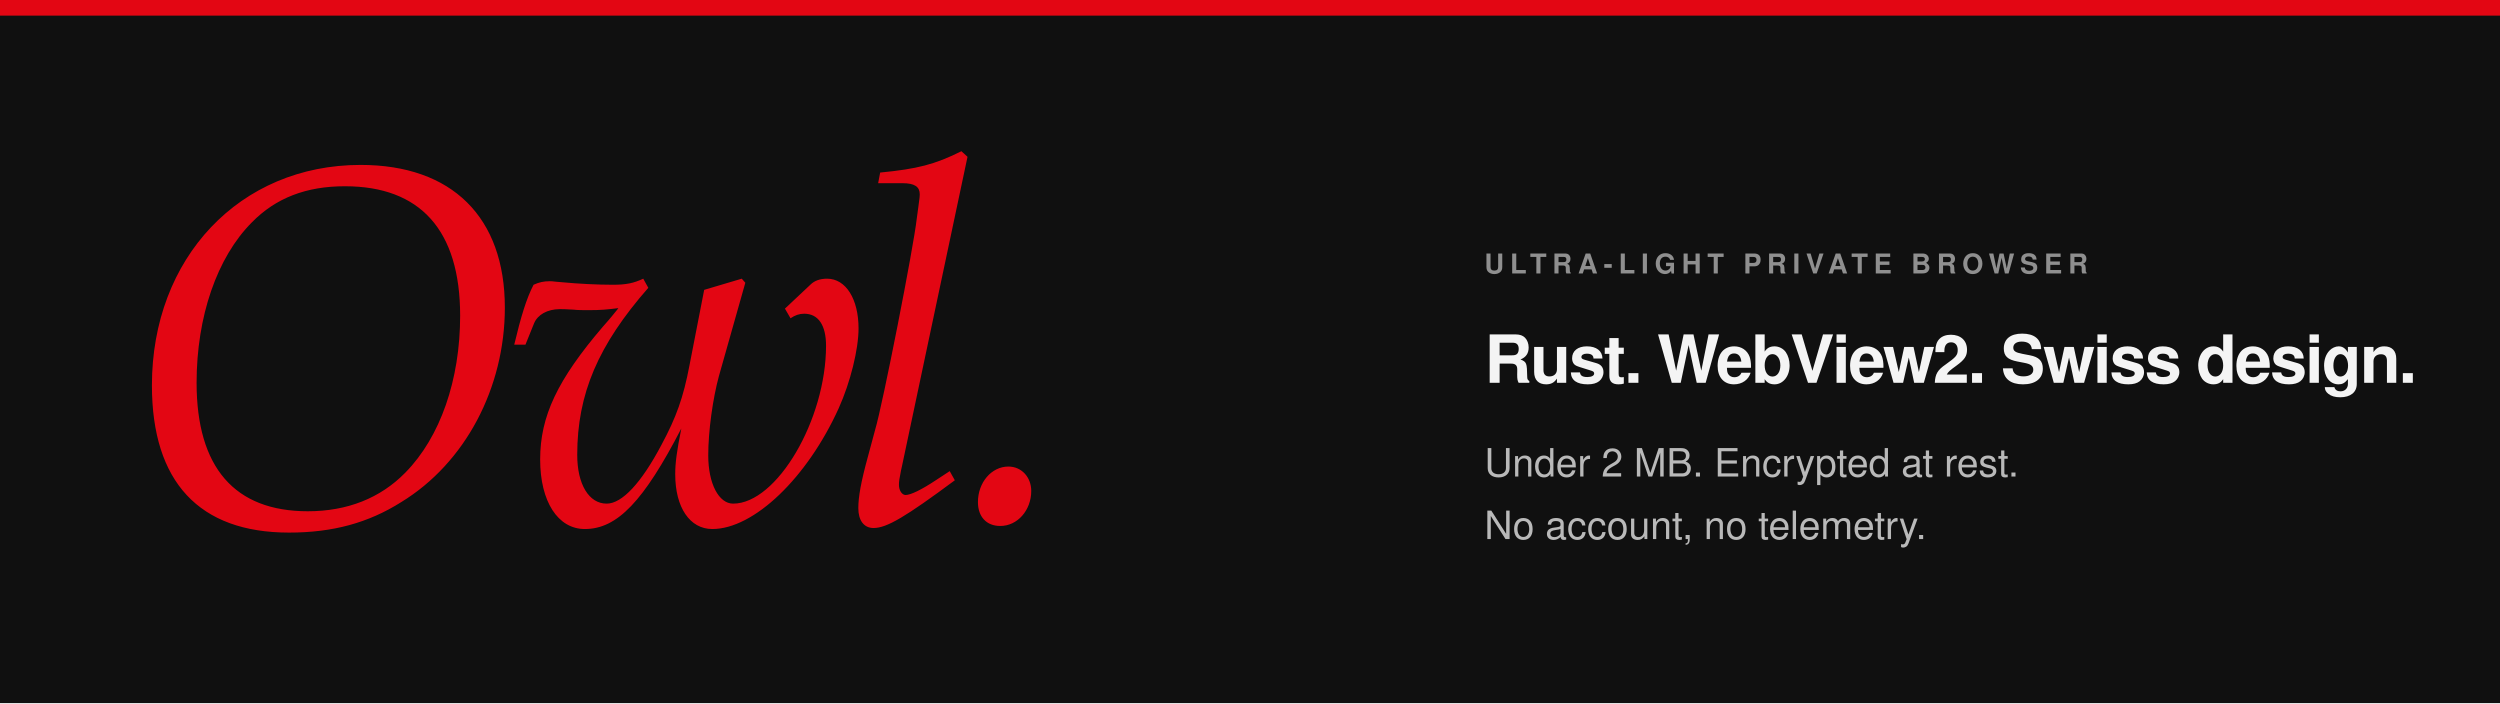
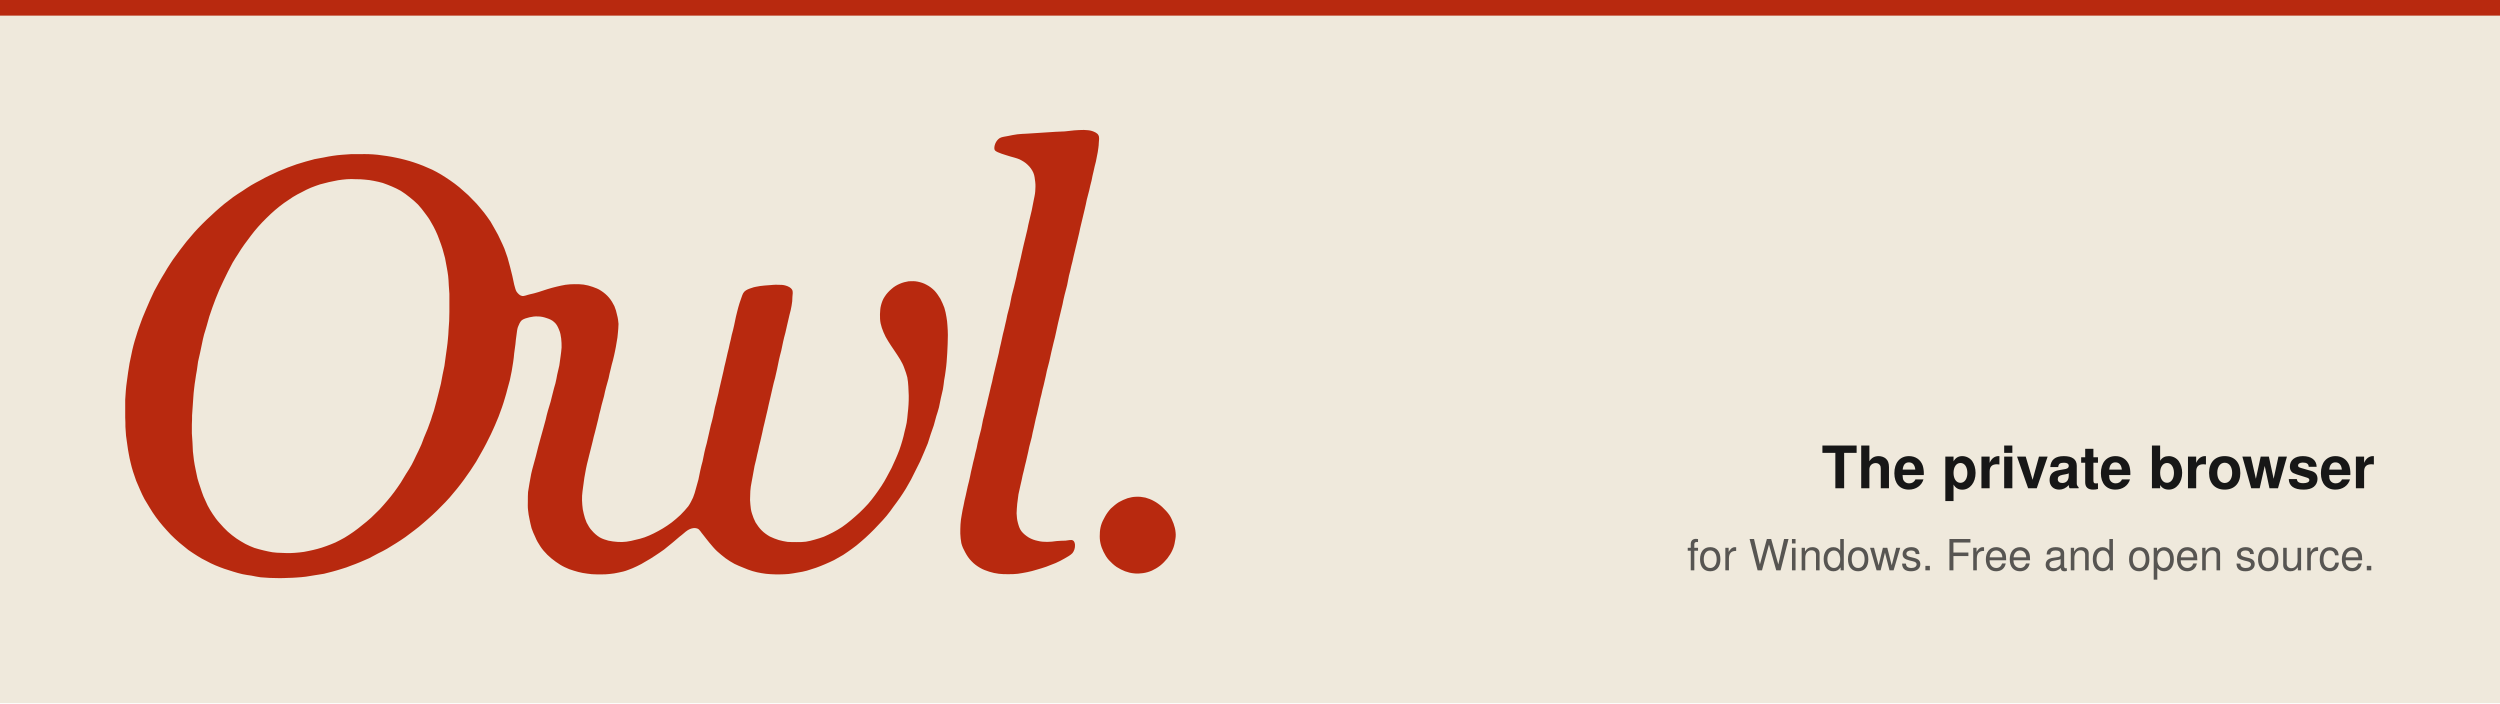
- <svg xmlns="http://www.w3.org/2000/svg" viewBox="0 0 1280 360" role="img" aria-label="Owl. Ultra-light private browser">
-   <rect width="1280" height="360" fill="#101010" />
-   <rect width="1280" height="8" fill="#E30613" />
-   <text x="64" y="268" font-family="Georgia, 'Palatino Linotype', 'Book Antiqua', serif" font-style="italic" font-size="260" letter-spacing="-10" fill="#E30613">Owl.</text>
-   <g font-family="'Helvetica Neue', Helvetica, Arial, sans-serif" fill="#F4F4F4">
-     <text x="760" y="140" font-size="14" font-weight="700" letter-spacing="3" fill="#8F8F8F">ULTRA-LIGHT PRIVATE BROWSER</text>
-     <text x="760" y="196" font-size="34" font-weight="700" letter-spacing="-1">Rust. WebView2. Swiss design.</text>
-     <text x="760" y="244" font-size="20" fill="#B9B9B9">Under 2 MB. Encrypted at rest.</text>
-     <text x="760" y="276" font-size="20" fill="#B9B9B9">No account, no telemetry.</text>
-   </g>
+ <svg xmlns="http://www.w3.org/2000/svg" viewBox="0 0 1280 360" role="img" aria-label="Owl. The private browser for Windows">
+   <rect width="1280" height="360" fill="#efe9dc" />
+   <rect width="1280" height="8" fill="#B8290F" />
+   <path fill="#B8290F" fill-rule="evenodd" transform="translate(64 66) scale(1.0599)" d="M488.5 177.7C487.1 177.7 485.7 178 484.3 178.4C482.9 178.9 481.5 179.5 480.1 180.3C478.8 181.1 477.4 182.3 476.2 183.4C475.1 184.6 474.1 186 473.4 187.3C472.6 188.7 471.9 190.1 471.5 191.5C471.1 192.9 470.9 194.3 470.9 195.8C470.8 197.2 470.9 198.7 471.2 200.1C471.5 201.5 472 202.9 472.7 204.3C473.4 205.7 474.2 207.1 475.3 208.3C476.4 209.5 477.7 210.7 479 211.6C480.4 212.5 481.8 213.2 483.1 213.7C484.5 214.2 486 214.6 487.4 214.7C488.8 214.9 490.3 214.8 491.7 214.6C493.2 214.4 494.6 214 496 213.4C497.3 212.8 498.7 212 500 211C501.3 210 502.5 208.7 503.5 207.5C504.5 206.2 505.4 204.8 506 203.4C506.6 202.1 507 200.7 507.2 199.2C507.5 197.8 507.7 196.3 507.5 194.9C507.4 193.5 507 192 506.5 190.6C505.9 189.2 505.4 187.8 504.5 186.5C503.6 185.2 502.3 183.8 501 182.6C499.8 181.5 498.4 180.5 497.1 179.8C495.7 179 494.3 178.5 492.9 178.1C491.4 177.8 490 177.6 488.5 177.7ZM117.8 12.2C116.3 12.1 114.9 12.2 113.5 12.2C112 12.2 110.6 12.2 109.1 12.2C107.7 12.3 106.2 12.4 104.8 12.5C103.3 12.6 101.8 12.8 100.4 13C98.9 13.2 97.5 13.5 96 13.8C94.5 14.1 93.1 14.3 91.6 14.6C90.2 15 88.7 15.4 87.2 15.8C85.8 16.3 84.3 16.6 82.9 17.1C81.4 17.6 80 18.2 78.5 18.7C77 19.3 75.6 19.9 74.1 20.5C72.7 21.1 71.2 21.8 69.8 22.5C68.3 23.2 66.8 24 65.4 24.8C63.9 25.5 62.5 26.4 61 27.2C59.6 28.1 58.1 29 56.7 30C55.2 30.9 53.8 31.9 52.3 32.9C50.9 34 49.5 35.1 48 36.2C46.6 37.4 45.1 38.6 43.7 39.9C42.3 41.2 40.9 42.5 39.5 43.8C38.1 45.2 36.7 46.5 35.4 47.9C34.1 49.3 32.8 50.7 31.6 52.2C30.3 53.6 29.2 55.1 28.1 56.5C27 58 25.8 59.4 24.8 60.9C23.7 62.3 22.7 63.8 21.8 65.2C20.8 66.7 19.9 68.2 19.1 69.6C18.2 71.1 17.3 72.5 16.5 74C15.7 75.5 14.9 76.9 14.1 78.4C13.4 79.8 12.7 81.3 12.1 82.7C11.4 84.2 10.8 85.7 10.2 87.1C9.6 88.5 9 90 8.4 91.4C7.9 92.8 7.3 94.3 6.8 95.8C6.3 97.2 5.8 98.7 5.4 100.1C4.9 101.6 4.5 103 4.1 104.5C3.7 106 3.4 107.4 3.1 108.9C2.8 110.3 2.5 111.8 2.2 113.2C2 114.7 1.7 116.2 1.5 117.6C1.3 119.1 1.1 120.5 0.9 122C0.7 123.5 0.5 124.9 0.4 126.4C0.3 127.8 0.2 129.3 0.1 130.8C0.1 132.2 0.1 133.7 0.1 135.1C0.1 136.6 0.1 138 0.1 139.5C0.2 141 0.2 142.4 0.2 143.9C0.3 145.3 0.4 146.8 0.5 148.2C0.7 149.7 0.9 151.1 1.1 152.5C1.3 154 1.5 155.4 1.8 156.9C2.1 158.3 2.3 159.8 2.7 161.2C3 162.7 3.5 164.2 3.9 165.6C4.4 167.1 4.9 168.5 5.4 170C6 171.5 6.6 172.9 7.3 174.4C7.9 175.8 8.6 177.3 9.4 178.8C10.2 180.2 11.1 181.7 12 183.1C12.9 184.6 13.8 186 14.9 187.5C15.9 188.9 17.1 190.4 18.3 191.8C19.5 193.2 20.8 194.6 22.1 196C23.4 197.3 24.9 198.7 26.3 199.9C27.7 201.1 29.2 202.3 30.6 203.4C32.1 204.4 33.5 205.4 35 206.3C36.4 207.2 37.8 208 39.3 208.7C40.7 209.5 42.2 210.2 43.6 210.8C45.1 211.4 46.5 212 48 212.5C49.5 213 50.9 213.4 52.4 213.9C53.8 214.3 55.3 214.8 56.8 215.1C58.2 215.4 59.7 215.6 61.1 215.8C62.6 216.1 64 216.4 65.5 216.6C67 216.7 68.4 216.8 69.9 216.9C71.3 216.9 72.8 217 74.2 217C75.7 217 77.2 217 78.6 216.9C80.1 216.9 81.5 216.8 83 216.7C84.5 216.6 85.9 216.5 87.4 216.3C88.8 216.1 90.3 215.8 91.7 215.6C93.2 215.3 94.7 215.2 96.1 214.9C97.5 214.5 99 214.2 100.4 213.8C101.8 213.4 103.3 213 104.8 212.5C106.2 212.1 107.7 211.6 109.1 211C110.6 210.5 112 209.9 113.5 209.3C115 208.7 116.4 208.1 117.9 207.4C119.3 206.7 120.8 205.9 122.2 205.1C123.7 204.4 125.2 203.6 126.6 202.8C128.1 201.9 129.5 201 131 200.1C132.5 199.2 133.9 198.2 135.4 197.2C136.8 196.2 138.3 195 139.8 193.9C141.2 192.8 142.7 191.7 144.1 190.4C145.6 189.2 147 187.8 148.5 186.5C149.9 185.2 151.4 183.8 152.7 182.4C154.1 181 155.5 179.6 156.8 178.1C158 176.7 159.2 175.3 160.4 173.8C161.5 172.4 162.7 170.9 163.7 169.5C164.8 168 165.8 166.6 166.8 165.1C167.7 163.7 168.7 162.2 169.6 160.8C170.5 159.3 171.3 157.8 172.1 156.4C172.9 154.9 173.8 153.5 174.5 152C175.3 150.5 176 149.1 176.7 147.6C177.4 146.2 178 144.7 178.7 143.2C179.3 141.8 179.9 140.3 180.5 138.9C181.1 137.4 181.5 136 182.1 134.5C182.6 133 183.1 131.6 183.5 130.1C184 128.7 184.3 127.2 184.7 125.8C185.1 124.3 185.5 122.8 185.9 121.4C186.2 119.9 186.5 118.5 186.8 117C187 115.6 187.3 114.2 187.5 112.7C187.7 111.3 187.9 109.8 188 108.4C188.2 106.9 188.4 105.4 188.6 104C188.7 102.6 188.9 101.1 189.1 99.7C189.3 98.3 189.4 96.9 189.8 95.7C190.3 94.5 190.8 93.2 191.7 92.4C192.7 91.7 194.1 91.3 195.4 91C196.7 90.7 198.1 90.5 199.5 90.6C200.9 90.6 202.3 90.9 203.7 91.4C205 91.8 206.4 92.4 207.4 93.4C208.5 94.3 209.2 95.8 209.7 97.1C210.3 98.4 210.5 99.8 210.7 101.2C210.9 102.7 210.9 104.2 210.9 105.6C210.8 107.1 210.6 108.5 210.4 110C210.2 111.4 210 112.8 209.8 114.3C209.5 115.7 209.1 117.2 208.8 118.6C208.5 120.1 208.3 121.5 207.9 123C207.5 124.5 207 125.9 206.7 127.4C206.3 128.8 206 130.3 205.6 131.8C205.2 133.2 204.7 134.7 204.3 136.1C203.9 137.6 203.5 139 203.2 140.5C202.8 142 202.4 143.4 202 144.9C201.6 146.3 201.2 147.8 200.8 149.2C200.4 150.7 200 152.2 199.6 153.6C199.2 155.1 198.9 156.5 198.5 158C198.1 159.5 197.7 160.9 197.3 162.4C196.9 163.8 196.5 165.3 196.2 166.7C195.9 168.2 195.7 169.7 195.4 171.1C195.2 172.5 194.9 174 194.7 175.4C194.6 176.8 194.6 178.3 194.6 179.8C194.6 181.2 194.5 182.7 194.7 184.1C194.8 185.6 195.1 187 195.4 188.5C195.7 190 196 191.4 196.4 192.9C196.9 194.3 197.5 195.8 198.2 197.2C198.8 198.7 199.6 200.1 200.6 201.6C201.5 203 202.7 204.4 204 205.7C205.2 206.9 206.7 208.1 208.1 209.1C209.5 210.1 210.9 211 212.4 211.7C213.8 212.4 215.3 213 216.8 213.4C218.2 213.9 219.7 214.2 221.1 214.5C222.6 214.8 224 214.9 225.5 215.1C226.9 215.2 228.4 215.2 229.9 215.2C231.3 215.2 232.7 215.2 234.1 215C235.6 214.9 237.1 214.6 238.5 214.3C240 214 241.4 213.7 242.9 213.1C244.3 212.6 245.8 212 247.2 211.3C248.7 210.6 250.2 209.8 251.6 208.9C253.1 208.1 254.5 207.2 256 206.2C257.5 205.3 258.9 204.2 260.4 203.2C261.8 202.1 263.3 200.9 264.7 199.7C266.1 198.6 267.5 197.2 268.9 196.2C270.2 195.1 271.6 193.8 272.9 193.3C274.1 192.8 275.5 192.6 276.6 193.1C277.6 193.5 278.3 195 279.3 196.1C280.2 197.2 281.2 198.6 282.3 199.9C283.4 201.2 284.7 202.8 286 204C287.3 205.2 288.7 206.3 290.1 207.4C291.5 208.4 292.9 209.3 294.4 210.1C295.8 210.8 297.3 211.4 298.8 212C300.2 212.6 301.7 213.2 303.1 213.6C304.6 214 306 214.4 307.5 214.6C309 214.9 310.4 215 311.9 215.1C313.3 215.2 314.8 215.2 316.2 215.2C317.7 215.2 319.2 215.1 320.6 215C322.1 214.8 323.5 214.6 325 214.3C326.5 214.1 327.9 213.8 329.4 213.4C330.8 213 332.3 212.5 333.8 212C335.2 211.5 336.7 210.9 338.1 210.3C339.6 209.7 341 209 342.5 208.3C343.9 207.5 345.4 206.7 346.9 205.8C348.3 204.9 349.7 203.9 351.1 202.9C352.6 201.8 354.1 200.7 355.5 199.4C357 198.2 358.4 196.8 359.8 195.5C361.2 194.1 362.7 192.7 364 191.2C365.4 189.8 366.7 188.3 367.9 186.9C369.1 185.4 370.2 184 371.2 182.5C372.3 181 373.4 179.6 374.4 178.1C375.4 176.7 376.3 175.2 377.2 173.8C378.1 172.3 378.9 170.8 379.7 169.4C380.5 167.9 381.2 166.5 381.9 165C382.7 163.5 383.4 162.1 384.1 160.6C384.7 159.2 385.4 157.7 386 156.2C386.6 154.8 387.2 153.3 387.8 151.9C388.3 150.4 388.7 149 389.2 147.5C389.7 146.1 390.2 144.6 390.7 143.2C391.1 141.7 391.5 140.3 391.9 138.8C392.4 137.4 392.8 135.9 393.2 134.5C393.5 133 393.8 131.6 394.1 130.1C394.4 128.7 394.8 127.2 395.1 125.8C395.4 124.3 395.5 122.8 395.7 121.4C396 119.9 396.2 118.5 396.4 117C396.6 115.5 396.8 114.1 396.9 112.6C397 111.2 397.1 109.7 397.2 108.2C397.3 106.8 397.3 105.3 397.4 103.9C397.4 102.4 397.5 101 397.5 99.5C397.5 98 397.4 96.6 397.3 95.1C397.2 93.7 397.1 92.2 396.8 90.8C396.6 89.3 396.2 87.8 395.8 86.4C395.3 85 394.6 83.5 393.9 82.1C393.1 80.8 392.2 79.4 391.1 78.2C390 77.1 388.6 76 387.2 75.3C385.8 74.5 384.4 74.1 383 73.8C381.6 73.5 380.1 73.5 378.6 73.6C377.2 73.8 375.7 74.2 374.3 74.8C372.9 75.4 371.5 76.2 370.3 77.3C369.1 78.3 367.8 79.7 367 81C366.1 82.3 365.6 83.7 365.2 85.2C364.8 86.6 364.8 88 364.7 89.5C364.7 91 364.7 92.4 365 93.9C365.3 95.3 365.8 96.8 366.4 98.2C367 99.7 367.8 101.2 368.7 102.6C369.6 104.1 370.6 105.5 371.6 107C372.5 108.4 373.6 109.9 374.4 111.3C375.3 112.8 376 114.2 376.5 115.7C377.1 117.1 377.5 118.6 377.9 120C378.2 121.5 378.3 122.9 378.4 124.4C378.5 125.8 378.5 127.3 378.6 128.8C378.6 130.2 378.6 131.7 378.5 133.1C378.4 134.6 378.3 136 378.1 137.5C378 139 377.8 140.4 377.6 141.9C377.3 143.3 377 144.8 376.6 146.2C376.3 147.7 375.9 149.2 375.5 150.6C375.1 152.1 374.6 153.5 374.1 155C373.5 156.5 373 157.9 372.3 159.4C371.7 160.8 371 162.3 370.3 163.8C369.6 165.2 368.8 166.7 368 168.1C367.2 169.6 366.4 171 365.4 172.5C364.5 173.9 363.5 175.3 362.4 176.8C361.4 178.2 360.2 179.7 359 181.1C357.7 182.5 356.3 184 354.9 185.3C353.5 186.6 352.1 187.8 350.7 189C349.3 190.2 347.8 191.3 346.4 192.3C344.9 193.3 343.5 194.1 342 194.9C340.5 195.6 339.1 196.4 337.6 197C336.2 197.5 334.7 198 333.2 198.4C331.8 198.8 330.3 199.2 328.9 199.4C327.4 199.6 326 199.6 324.5 199.6C323 199.6 321.6 199.6 320.1 199.5C318.7 199.3 317.2 199 315.8 198.6C314.3 198.1 312.9 197.6 311.5 196.9C310.1 196.1 308.7 195.1 307.6 194C306.4 192.8 305.4 191.4 304.6 190.1C303.9 188.7 303.3 187.3 302.9 185.9C302.4 184.4 302.2 183 302.1 181.5C301.9 180 301.9 178.6 302 177.1C302 175.7 302.1 174.2 302.3 172.8C302.5 171.3 302.9 169.8 303.1 168.4C303.4 166.9 303.6 165.5 303.9 164C304.1 162.5 304.6 161.1 304.9 159.6C305.2 158.2 305.5 156.7 305.9 155.2C306.2 153.8 306.5 152.3 306.9 150.9C307.2 149.4 307.6 148 307.9 146.5C308.2 145 308.5 143.6 308.9 142.1C309.2 140.7 309.6 139.2 309.9 137.8C310.3 136.3 310.6 134.8 310.9 133.4C311.2 132 311.6 130.5 311.9 129.1C312.2 127.7 312.6 126.2 312.9 124.7C313.2 123.3 313.6 121.8 314 120.4C314.3 118.9 314.7 117.5 315 116C315.3 114.5 315.6 113.1 315.9 111.6C316.2 110.2 316.6 108.7 317 107.2C317.3 105.8 317.6 104.3 317.9 102.9C318.2 101.4 318.6 100 319 98.5C319.3 97 319.7 95.6 320 94.1C320.3 92.7 320.7 91.2 321 89.8C321.4 88.3 321.8 86.8 322 85.4C322.3 84 322.4 82.5 322.4 81.2C322.5 80 322.8 78.5 322.2 77.6C321.7 76.7 320.3 76 319.2 75.7C318 75.3 316.8 75.3 315.4 75.3C314.1 75.2 312.6 75.4 311.1 75.5C309.7 75.6 308.2 75.7 306.8 75.9C305.4 76.2 304 76.3 302.8 76.8C301.5 77.2 300.1 77.7 299.2 78.6C298.3 79.5 298 81 297.5 82.3C297 83.6 296.6 85 296.2 86.4C295.8 87.8 295.5 89.3 295.1 90.8C294.8 92.2 294.5 93.7 294.2 95.1C293.9 96.6 293.5 98 293.1 99.5C292.8 101 292.5 102.4 292.1 103.9C291.8 105.3 291.5 106.8 291.1 108.2C290.8 109.7 290.4 111.2 290.1 112.6C289.7 114.1 289.4 115.5 289.1 117C288.8 118.4 288.4 119.8 288.1 121.3C287.8 122.7 287.4 124.2 287.1 125.6C286.8 127.1 286.5 128.5 286.1 130C285.8 131.5 285.4 132.9 285 134.4C284.7 135.8 284.4 137.3 284.1 138.8C283.8 140.2 283.4 141.7 283 143.1C282.7 144.6 282.3 146 282 147.5C281.7 149 281.3 150.4 281 151.9C280.6 153.3 280.2 154.8 279.9 156.2C279.6 157.7 279.3 159.2 279 160.6C278.6 162.1 278.2 163.5 277.9 165C277.6 166.5 277.3 167.9 277 169.4C276.6 170.8 276.2 172.3 275.8 173.7C275.4 175.2 275 176.7 274.4 178.1C273.7 179.5 273.1 180.9 272.1 182.3C271 183.7 269.6 185.2 268.3 186.5C266.9 187.8 265.5 189 264.1 190.1C262.7 191.2 261.2 192.1 259.8 193C258.3 193.9 256.8 194.7 255.4 195.4C253.9 196.1 252.5 196.8 251 197.3C249.5 197.8 248.1 198.2 246.6 198.5C245.2 198.9 243.7 199.2 242.2 199.4C240.8 199.6 239.3 199.6 237.9 199.5C236.4 199.4 234.9 199.2 233.5 198.9C232.1 198.5 230.7 198.1 229.3 197.3C228 196.5 226.6 195.3 225.6 194.1C224.5 193 223.7 191.5 223 190.2C222.4 188.8 221.9 187.3 221.6 185.9C221.2 184.5 221 183 220.9 181.6C220.8 180.2 220.7 178.7 220.8 177.2C220.9 175.8 221.1 174.3 221.3 172.9C221.5 171.4 221.7 170 221.9 168.5C222.2 167 222.4 165.6 222.7 164.1C223 162.7 223.3 161.2 223.7 159.8C224 158.3 224.5 156.8 224.8 155.4C225.2 153.9 225.5 152.5 225.9 151C226.2 149.5 226.6 148.1 227 146.6C227.4 145.2 227.7 143.7 228.1 142.2C228.5 140.8 228.8 139.3 229.1 137.9C229.5 136.4 229.9 135 230.2 133.5C230.6 132 231 130.6 231.4 129.1C231.7 127.7 232 126.2 232.4 124.8C232.8 123.3 233.2 121.9 233.6 120.5C233.9 119 234.2 117.6 234.6 116.1C234.9 114.7 235.3 113.2 235.7 111.8C236.1 110.3 236.4 108.8 236.7 107.4C237 105.9 237.3 104.5 237.5 103C237.8 101.5 238 100.1 238.1 98.6C238.2 97.2 238.4 95.7 238.4 94.2C238.3 92.8 238.1 91.3 237.7 89.9C237.4 88.4 237 87 236.4 85.6C235.7 84.2 234.9 82.8 233.8 81.5C232.8 80.3 231.4 79.1 230 78.2C228.7 77.3 227.3 76.8 225.9 76.3C224.4 75.8 223 75.4 221.5 75.2C220.1 75 218.6 75 217.2 75C215.7 75 214.3 75.1 212.8 75.3C211.4 75.5 209.9 75.9 208.5 76.2C207 76.6 205.6 76.9 204.1 77.4C202.7 77.8 201.2 78.4 199.8 78.8C198.3 79.3 196.9 79.6 195.6 79.9C194.2 80.2 192.8 80.9 191.8 80.7C190.7 80.5 189.9 79.6 189.2 78.7C188.6 77.8 188.4 76.5 188 75.2C187.7 73.9 187.4 72.4 187.1 71C186.8 69.6 186.4 68.1 186 66.6C185.6 65.2 185.2 63.7 184.8 62.2C184.3 60.8 183.8 59.3 183.3 57.9C182.7 56.4 182 55 181.3 53.5C180.7 52.1 179.9 50.6 179.1 49.2C178.3 47.7 177.5 46.3 176.6 44.8C175.6 43.4 174.6 41.9 173.5 40.5C172.3 39.1 171.2 37.6 169.9 36.2C168.6 34.8 167.2 33.4 165.8 32C164.4 30.7 162.9 29.4 161.5 28.2C160 27 158.6 25.9 157.1 24.9C155.7 23.9 154.2 23 152.8 22.1C151.3 21.2 149.8 20.4 148.4 19.7C146.9 19 145.5 18.4 144 17.8C142.5 17.2 141.1 16.7 139.6 16.2C138.2 15.7 136.7 15.3 135.2 14.9C133.8 14.5 132.3 14.2 130.9 13.9C129.4 13.6 128 13.3 126.5 13.1C125 12.9 123.6 12.7 122.1 12.5C120.7 12.4 119.2 12.2 117.8 12.2ZM107.2 24.3C108.7 24.2 110.1 24.2 111.5 24.3C113 24.3 114.4 24.3 115.9 24.5C117.3 24.6 118.8 24.8 120.2 25.1C121.7 25.4 123.1 25.7 124.5 26.1C126 26.6 127.4 27.2 128.9 27.8C130.3 28.4 131.8 29.1 133.2 29.9C134.7 30.8 136.1 31.9 137.5 33C138.9 34.1 140.2 35.2 141.5 36.5C142.7 37.8 143.9 39.3 144.9 40.7C146 42.1 147 43.5 147.8 45C148.7 46.4 149.4 47.9 150.1 49.3C150.8 50.8 151.4 52.2 151.9 53.7C152.5 55.1 152.9 56.6 153.4 58C153.8 59.5 154.2 60.9 154.6 62.4C154.9 63.8 155.1 65.3 155.4 66.7C155.7 68.2 155.9 69.6 156.1 71C156.3 72.5 156.3 73.9 156.4 75.4C156.5 76.8 156.6 78.3 156.7 79.7C156.7 81.2 156.7 82.7 156.7 84.1C156.7 85.5 156.7 87 156.7 88.4C156.7 89.8 156.6 91.3 156.6 92.8C156.5 94.2 156.4 95.7 156.3 97.1C156.2 98.5 156.2 100 156 101.4C155.9 102.8 155.7 104.3 155.5 105.8C155.3 107.2 155.1 108.7 154.9 110.1C154.7 111.6 154.5 113 154.3 114.5C154 115.9 153.7 117.3 153.4 118.8C153.1 120.2 152.9 121.7 152.6 123.1C152.3 124.6 151.8 126 151.5 127.5C151.1 128.9 150.8 130.4 150.4 131.8C150 133.3 149.6 134.7 149.2 136.2C148.7 137.6 148.2 139.1 147.8 140.5C147.3 142 146.7 143.4 146.2 144.9C145.6 146.3 145 147.8 144.4 149.2C143.8 150.7 143.4 152.1 142.7 153.5C142.1 155 141.3 156.4 140.6 157.9C139.9 159.3 139.3 160.8 138.5 162.2C137.7 163.7 136.7 165.2 135.8 166.6C135 168 134.1 169.5 133.2 170.9C132.3 172.3 131.2 173.8 130.2 175.2C129.1 176.7 127.9 178.2 126.7 179.6C125.5 181 124.3 182.4 123 183.8C121.7 185.1 120.3 186.5 118.9 187.8C117.5 189.1 116 190.3 114.6 191.4C113.2 192.6 111.7 193.7 110.3 194.7C108.8 195.7 107.4 196.7 106 197.5C104.5 198.3 103.1 199.1 101.6 199.8C100.2 200.4 98.7 201 97.3 201.5C95.8 202.1 94.3 202.5 92.9 202.9C91.5 203.3 90 203.6 88.6 203.9C87.2 204.2 85.7 204.5 84.2 204.6C82.8 204.8 81.3 204.8 79.9 204.9C78.4 204.9 77 204.9 75.5 204.8C74.1 204.8 72.7 204.7 71.2 204.5C69.8 204.3 68.3 203.9 66.9 203.6C65.4 203.2 64 202.9 62.5 202.4C61.1 201.9 59.6 201.2 58.2 200.5C56.7 199.7 55.3 198.8 53.9 197.9C52.4 196.9 51 195.7 49.6 194.5C48.3 193.3 46.9 191.8 45.7 190.4C44.4 189 43.4 187.6 42.4 186.1C41.5 184.7 40.6 183.3 39.9 181.9C39.2 180.4 38.5 178.9 37.9 177.5C37.3 176.1 36.9 174.6 36.4 173.2C35.9 171.7 35.4 170.3 35 168.8C34.7 167.4 34.4 165.9 34.1 164.5C33.8 163 33.5 161.6 33.3 160.1C33.1 158.7 33 157.2 32.8 155.8C32.7 154.3 32.7 152.9 32.6 151.5C32.5 150 32.4 148.6 32.3 147.1C32.3 145.7 32.3 144.2 32.3 142.8C32.4 141.3 32.4 139.8 32.4 138.4C32.5 137 32.6 135.5 32.7 134.1C32.8 132.7 32.9 131.2 33 129.7C33.1 128.3 33.2 126.8 33.4 125.4C33.5 123.9 33.8 122.5 34 121C34.2 119.6 34.4 118.2 34.7 116.7C34.9 115.3 35.1 113.8 35.3 112.4C35.6 110.9 36 109.5 36.3 108C36.6 106.6 36.9 105.1 37.2 103.7C37.5 102.2 37.8 100.8 38.2 99.3C38.6 97.9 39.1 96.5 39.5 95C39.9 93.5 40.3 92.1 40.7 90.7C41.2 89.2 41.7 87.8 42.2 86.3C42.7 84.9 43.3 83.4 43.8 82C44.4 80.5 45 79.1 45.6 77.6C46.2 76.2 46.9 74.7 47.6 73.3C48.3 71.8 49 70.4 49.7 69C50.5 67.5 51.2 66.1 52 64.6C52.9 63.2 53.7 61.7 54.7 60.3C55.6 58.8 56.6 57.3 57.6 55.9C58.6 54.5 59.7 53 60.8 51.6C61.9 50.2 63 48.7 64.3 47.3C65.5 45.9 67 44.4 68.3 43.1C69.7 41.7 71.1 40.4 72.5 39.2C73.9 38 75.3 36.9 76.8 35.8C78.2 34.8 79.7 33.8 81.1 32.9C82.6 32 84 31.2 85.5 30.5C86.9 29.7 88.4 29 89.8 28.4C91.3 27.8 92.7 27.3 94.2 26.8C95.6 26.4 97.1 26.1 98.5 25.7C100 25.4 101.4 25.1 102.9 24.8C104.3 24.6 105.8 24.4 107.2 24.3ZM467.1 1C465.9 0.6 464.6 0.6 463.2 0.5C461.7 0.5 460.1 0.6 458.6 0.7C457.1 0.8 455.5 1.1 454 1.2C452.5 1.3 451 1.3 449.5 1.4C447.9 1.5 446.4 1.6 444.9 1.7C443.3 1.8 441.8 1.9 440.3 2C438.7 2.1 437.2 2.2 435.6 2.3C434.1 2.4 432.6 2.4 431.1 2.6C429.6 2.8 428.1 3.1 426.7 3.4C425.3 3.7 423.7 3.8 422.6 4.4C421.6 5 420.8 6.1 420.4 7.1C420 8.1 419.7 9.5 420.2 10.3C420.8 11.1 422.3 11.5 423.5 12C424.8 12.5 426.2 12.8 427.6 13.3C429 13.7 430.7 14.1 432.1 14.7C433.5 15.4 434.9 16.2 436 17.3C437.2 18.4 438.2 19.8 438.8 21.2C439.4 22.6 439.5 24.1 439.7 25.6C439.9 27.1 439.8 28.7 439.7 30.2C439.6 31.7 439.2 33.2 438.9 34.8C438.6 36.3 438.3 37.9 438 39.4C437.6 40.9 437.3 42.5 436.9 44C436.5 45.5 436.2 47.1 435.9 48.6C435.5 50.1 435.2 51.6 434.8 53.2C434.5 54.7 434 56.2 433.7 57.8C433.3 59.3 433.1 60.8 432.7 62.4C432.4 63.9 431.9 65.4 431.6 67C431.2 68.5 430.9 70 430.6 71.5C430.2 73.1 429.9 74.6 429.5 76.1C429.1 77.7 428.7 79.2 428.3 80.7C428 82.2 427.7 83.7 427.4 85.3C427 86.8 426.6 88.4 426.2 89.9C425.9 91.4 425.6 93 425.2 94.5C424.9 96 424.5 97.6 424.1 99.1C423.8 100.6 423.4 102.1 423.1 103.7C422.7 105.2 422.4 106.7 422.1 108.3C421.7 109.8 421.4 111.3 421 112.9C420.6 114.4 420.3 115.9 419.9 117.5C419.5 119 419.2 120.5 418.9 122C418.5 123.6 418.1 125.1 417.8 126.6C417.4 128.2 417.1 129.7 416.7 131.2C416.4 132.8 416 134.3 415.6 135.8C415.3 137.4 414.9 138.9 414.5 140.4C414.2 141.9 413.9 143.5 413.6 145C413.2 146.5 412.8 148.1 412.4 149.6C412 151.1 411.7 152.7 411.4 154.2C411 155.8 410.6 157.2 410.3 158.8C409.9 160.3 409.5 161.9 409.2 163.4C408.8 164.9 408.5 166.5 408.2 168C407.9 169.5 407.5 171.1 407.1 172.6C406.8 174.1 406.4 175.6 406.1 177.2C405.7 178.7 405.4 180.2 405.1 181.8C404.8 183.3 404.4 184.8 404.2 186.4C403.9 187.9 403.7 189.4 403.6 191C403.5 192.5 403.5 194 403.5 195.5C403.6 197.1 403.7 198.6 404 200.1C404.4 201.7 405.1 203.2 405.9 204.6C406.7 206.1 407.7 207.6 408.9 208.8C410.1 210.1 411.6 211.2 413 212C414.5 212.9 416 213.4 417.5 213.9C419 214.4 420.6 214.7 422.1 214.9C423.6 215.1 425.1 215.1 426.6 215.1C428.2 215.1 429.7 215.1 431.3 214.9C432.8 214.7 434.3 214.4 435.9 214.1C437.4 213.8 438.9 213.4 440.5 212.9C442 212.5 443.5 212 445 211.5C446.6 210.9 448.2 210.3 449.6 209.7C451.1 209 452.6 208.3 453.9 207.5C455.3 206.7 456.8 205.9 457.7 204.9C458.5 203.9 458.9 202.5 458.9 201.5C459 200.5 458.7 199.2 457.9 198.8C457.2 198.3 455.6 198.8 454.3 198.9C453 198.9 451.5 199 450 199.1C448.6 199.3 447 199.5 445.5 199.5C444 199.5 442.4 199.4 440.9 199C439.4 198.7 438 198.2 436.6 197.4C435.3 196.6 433.9 195.5 433 194.3C432.1 193.1 431.7 191.7 431.3 190.2C430.9 188.8 430.8 187.3 430.7 185.7C430.7 184.2 430.9 182.7 431 181.1C431.2 179.6 431.4 178.1 431.6 176.5C431.9 175 432.3 173.5 432.6 172C433 170.4 433.3 168.9 433.6 167.4C434 165.8 434.4 164.3 434.7 162.8C435.1 161.2 435.5 159.7 435.8 158.2C436.2 156.6 436.5 155.1 436.8 153.6C437.2 152.1 437.6 150.5 438 149C438.3 147.5 438.6 145.9 439 144.4C439.3 142.9 439.7 141.3 440 139.8C440.4 138.2 440.8 136.8 441.1 135.2C441.5 133.7 441.8 132.2 442.1 130.6C442.5 129.1 442.9 127.6 443.2 126C443.6 124.5 444 123 444.3 121.5C444.7 119.9 445 118.4 445.3 116.9C445.7 115.3 446.1 113.8 446.5 112.3C446.8 110.7 447.2 109.2 447.5 107.7C447.9 106.1 448.2 104.6 448.6 103.1C449 101.6 449.4 100 449.7 98.5C450.1 97 450.3 95.4 450.7 93.9C451 92.4 451.5 90.8 451.8 89.3C452.2 87.7 452.5 86.3 452.9 84.7C453.2 83.2 453.5 81.6 453.9 80.1C454.3 78.6 454.7 77 455.1 75.5C455.4 74 455.7 72.4 456 70.9C456.4 69.4 456.8 67.9 457.1 66.3C457.5 64.8 457.9 63.3 458.2 61.7C458.6 60.2 458.9 58.7 459.3 57.1C459.6 55.6 460.1 54.1 460.4 52.5C460.8 51 461.1 49.5 461.4 48C461.8 46.4 462.1 44.9 462.5 43.4C462.9 41.8 463.2 40.3 463.6 38.8C464 37.2 464.3 35.7 464.6 34.2C465 32.6 465.4 31.1 465.8 29.6C466.1 28.1 466.5 26.5 466.9 25C467.2 23.5 467.5 21.9 467.9 20.4C468.2 18.9 468.6 17.3 469 15.8C469.3 14.2 469.6 12.7 469.9 11.2C470.1 9.7 470.4 8.2 470.4 6.9C470.5 5.5 470.8 4 470.2 3C469.7 2 468.3 1.4 467.1 1Z" />
+   <text x="1216" y="250" text-anchor="end" font-family="Segoe UI, Helvetica, Arial, sans-serif" font-size="30" font-weight="600" fill="#171717">The private browser</text>
+   <text x="1216" y="292" text-anchor="end" font-family="Segoe UI, Helvetica, Arial, sans-serif" font-size="22" fill="#171717" fill-opacity=".7">for Windows. Free and open source.</text>
</svg>
